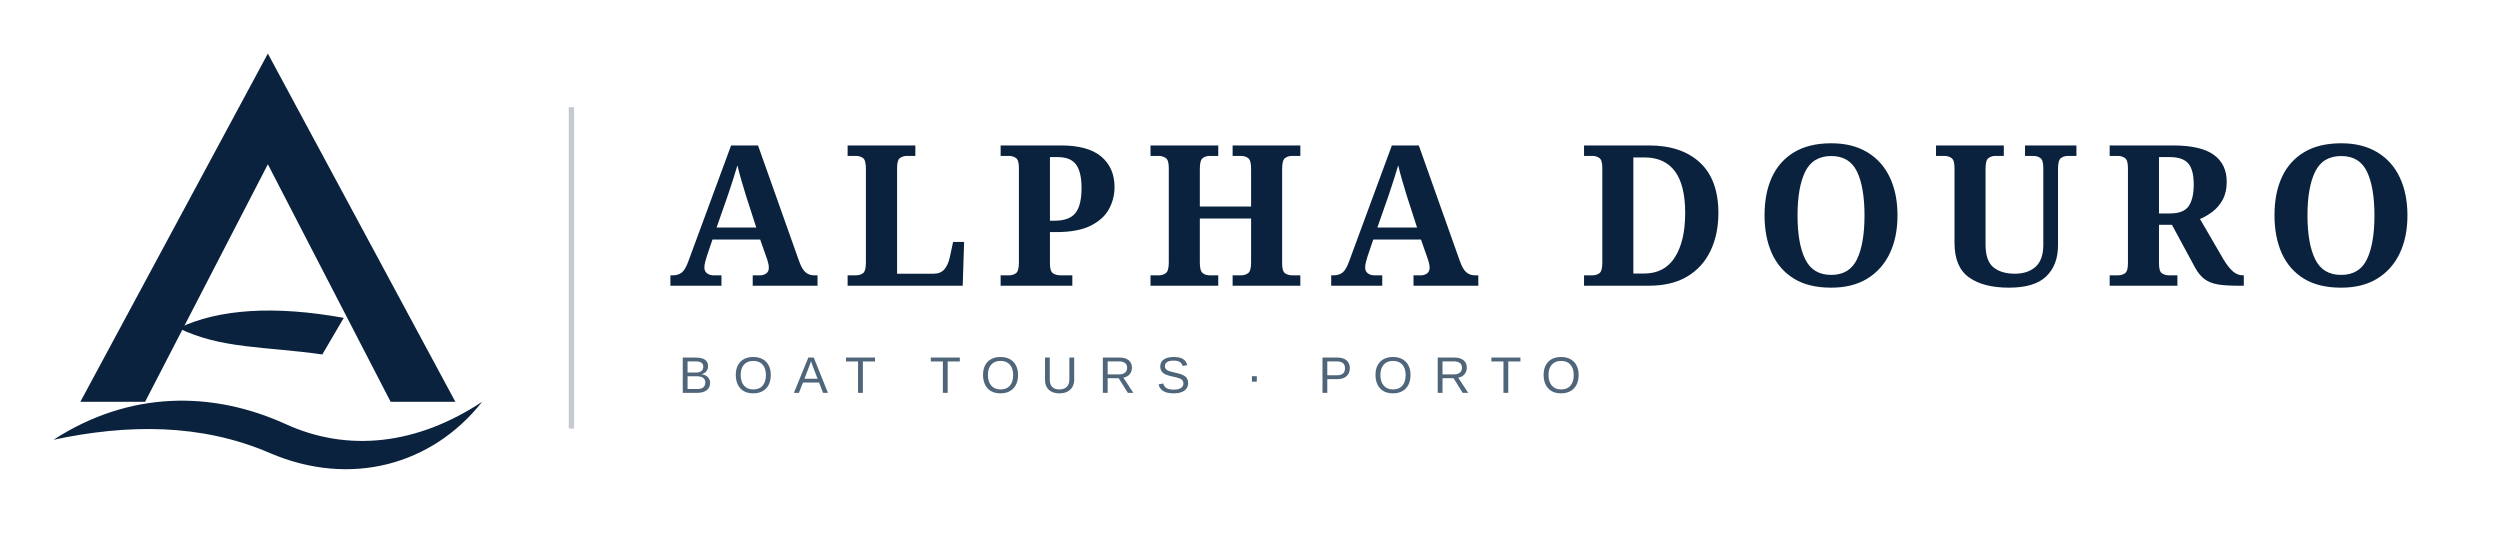
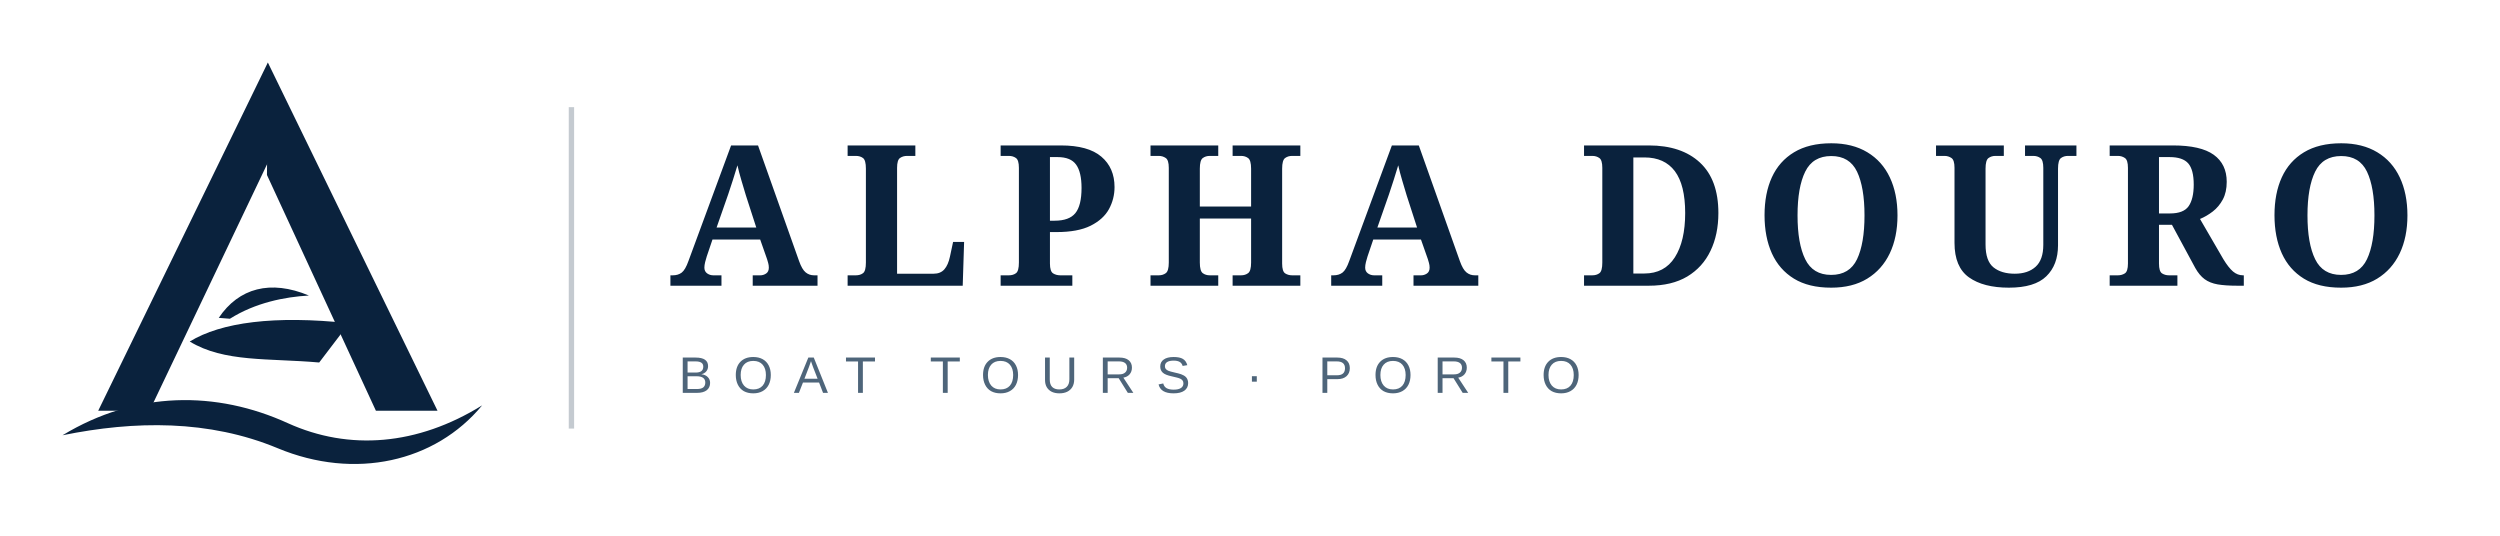
<svg xmlns="http://www.w3.org/2000/svg" viewBox="0 0 560 120" fill="none" role="img" aria-label="Alpha Douro — Boat Tours Porto Primary Logo">
  <g fill="#0A223D">
-     <path d="M60 12L18 90H32.5L60 36.8L87.5 90H102L60 12Z" />
-     <path d="M40 73.5C49 69.2 61.5 68.4 77 71.2L72.2 79.4C59.8 77.6 49.5 78.2 40 73.5Z" />
-     <path d="M12 98.5C29 87.5 47.5 87.5 64 95C78 101.4 93.5 99.6 108 90C96.8 104.2 78.5 109.2 60.5 101.5C45 94.8 28.5 95 12 98.5Z" />
+     <path d="M60 14L22 92H33.5L62.2 31.8L60 14Z" />
+     <path d="M60 14L98 92H84.2L59.8 39.2L60 14Z" />
+     <path d="M42.5 76.5C49.5 72.2 61.5 70.6 78.2 72.4L71.5 81.2C60.2 80.2 50.2 81.2 42.5 76.5Z" />
+     <path d="M49 71.2C53.5 64.5 60.6 62.6 69.2 66.2C63.8 66.5 57.2 67.8 51.5 71.4L49 71.2Z" />
+     <path d="M14 97.5C30.5 87.5 48.5 87.5 64.5 94.8C78.2 101 93.5 99.8 108 90.8C97.5 103.5 79.5 107.6 62.2 100.4C46.8 94 30.2 94.2 14 97.5Z" />
  </g>
  <line x1="128" y1="24" x2="128" y2="96" stroke="#0A223D" stroke-opacity="0.24" stroke-width="1.2" />
  <text x="150" y="64" fill="#0A223D" font-family="'Cormorant Garamond', Georgia, serif" font-size="44" font-weight="600" letter-spacing="5.5">ALPHA DOURO</text>
  <text x="152" y="88" fill="#4E657A" font-family="'Onest', 'Plus Jakarta Sans', Arial, sans-serif" font-size="11.5" font-weight="500" letter-spacing="4.6">BOAT TOURS · PORTO</text>
</svg>
